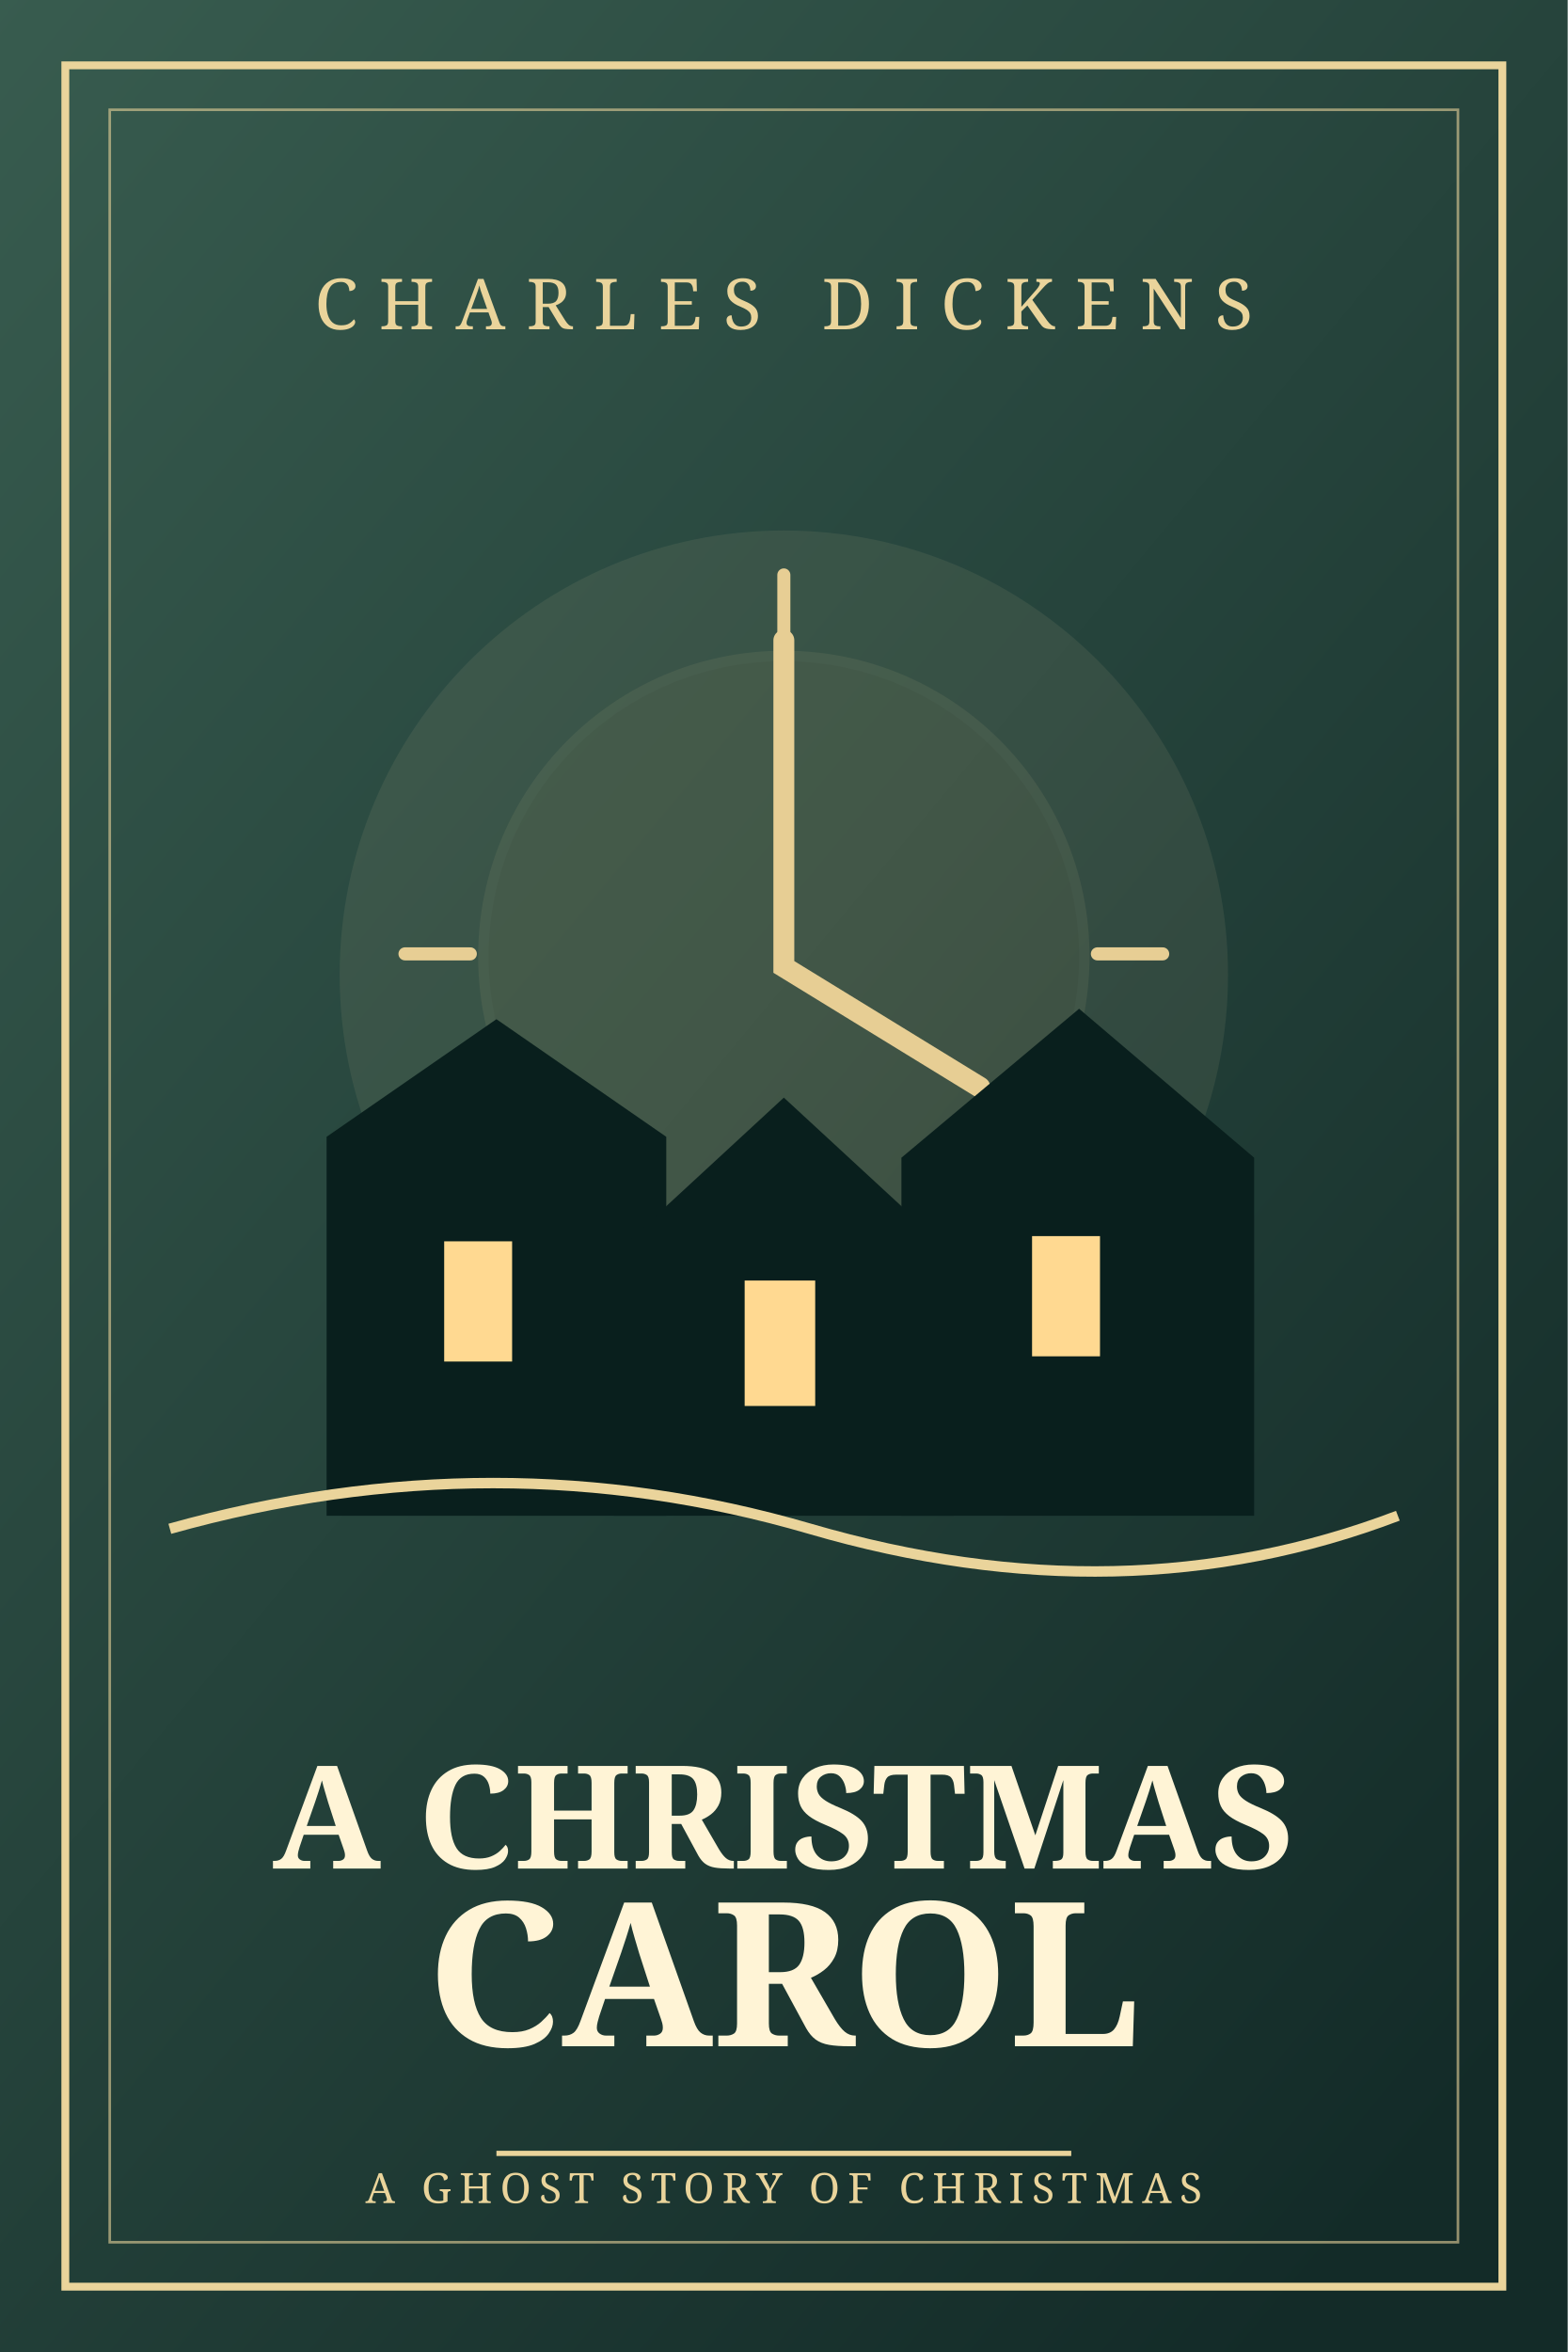
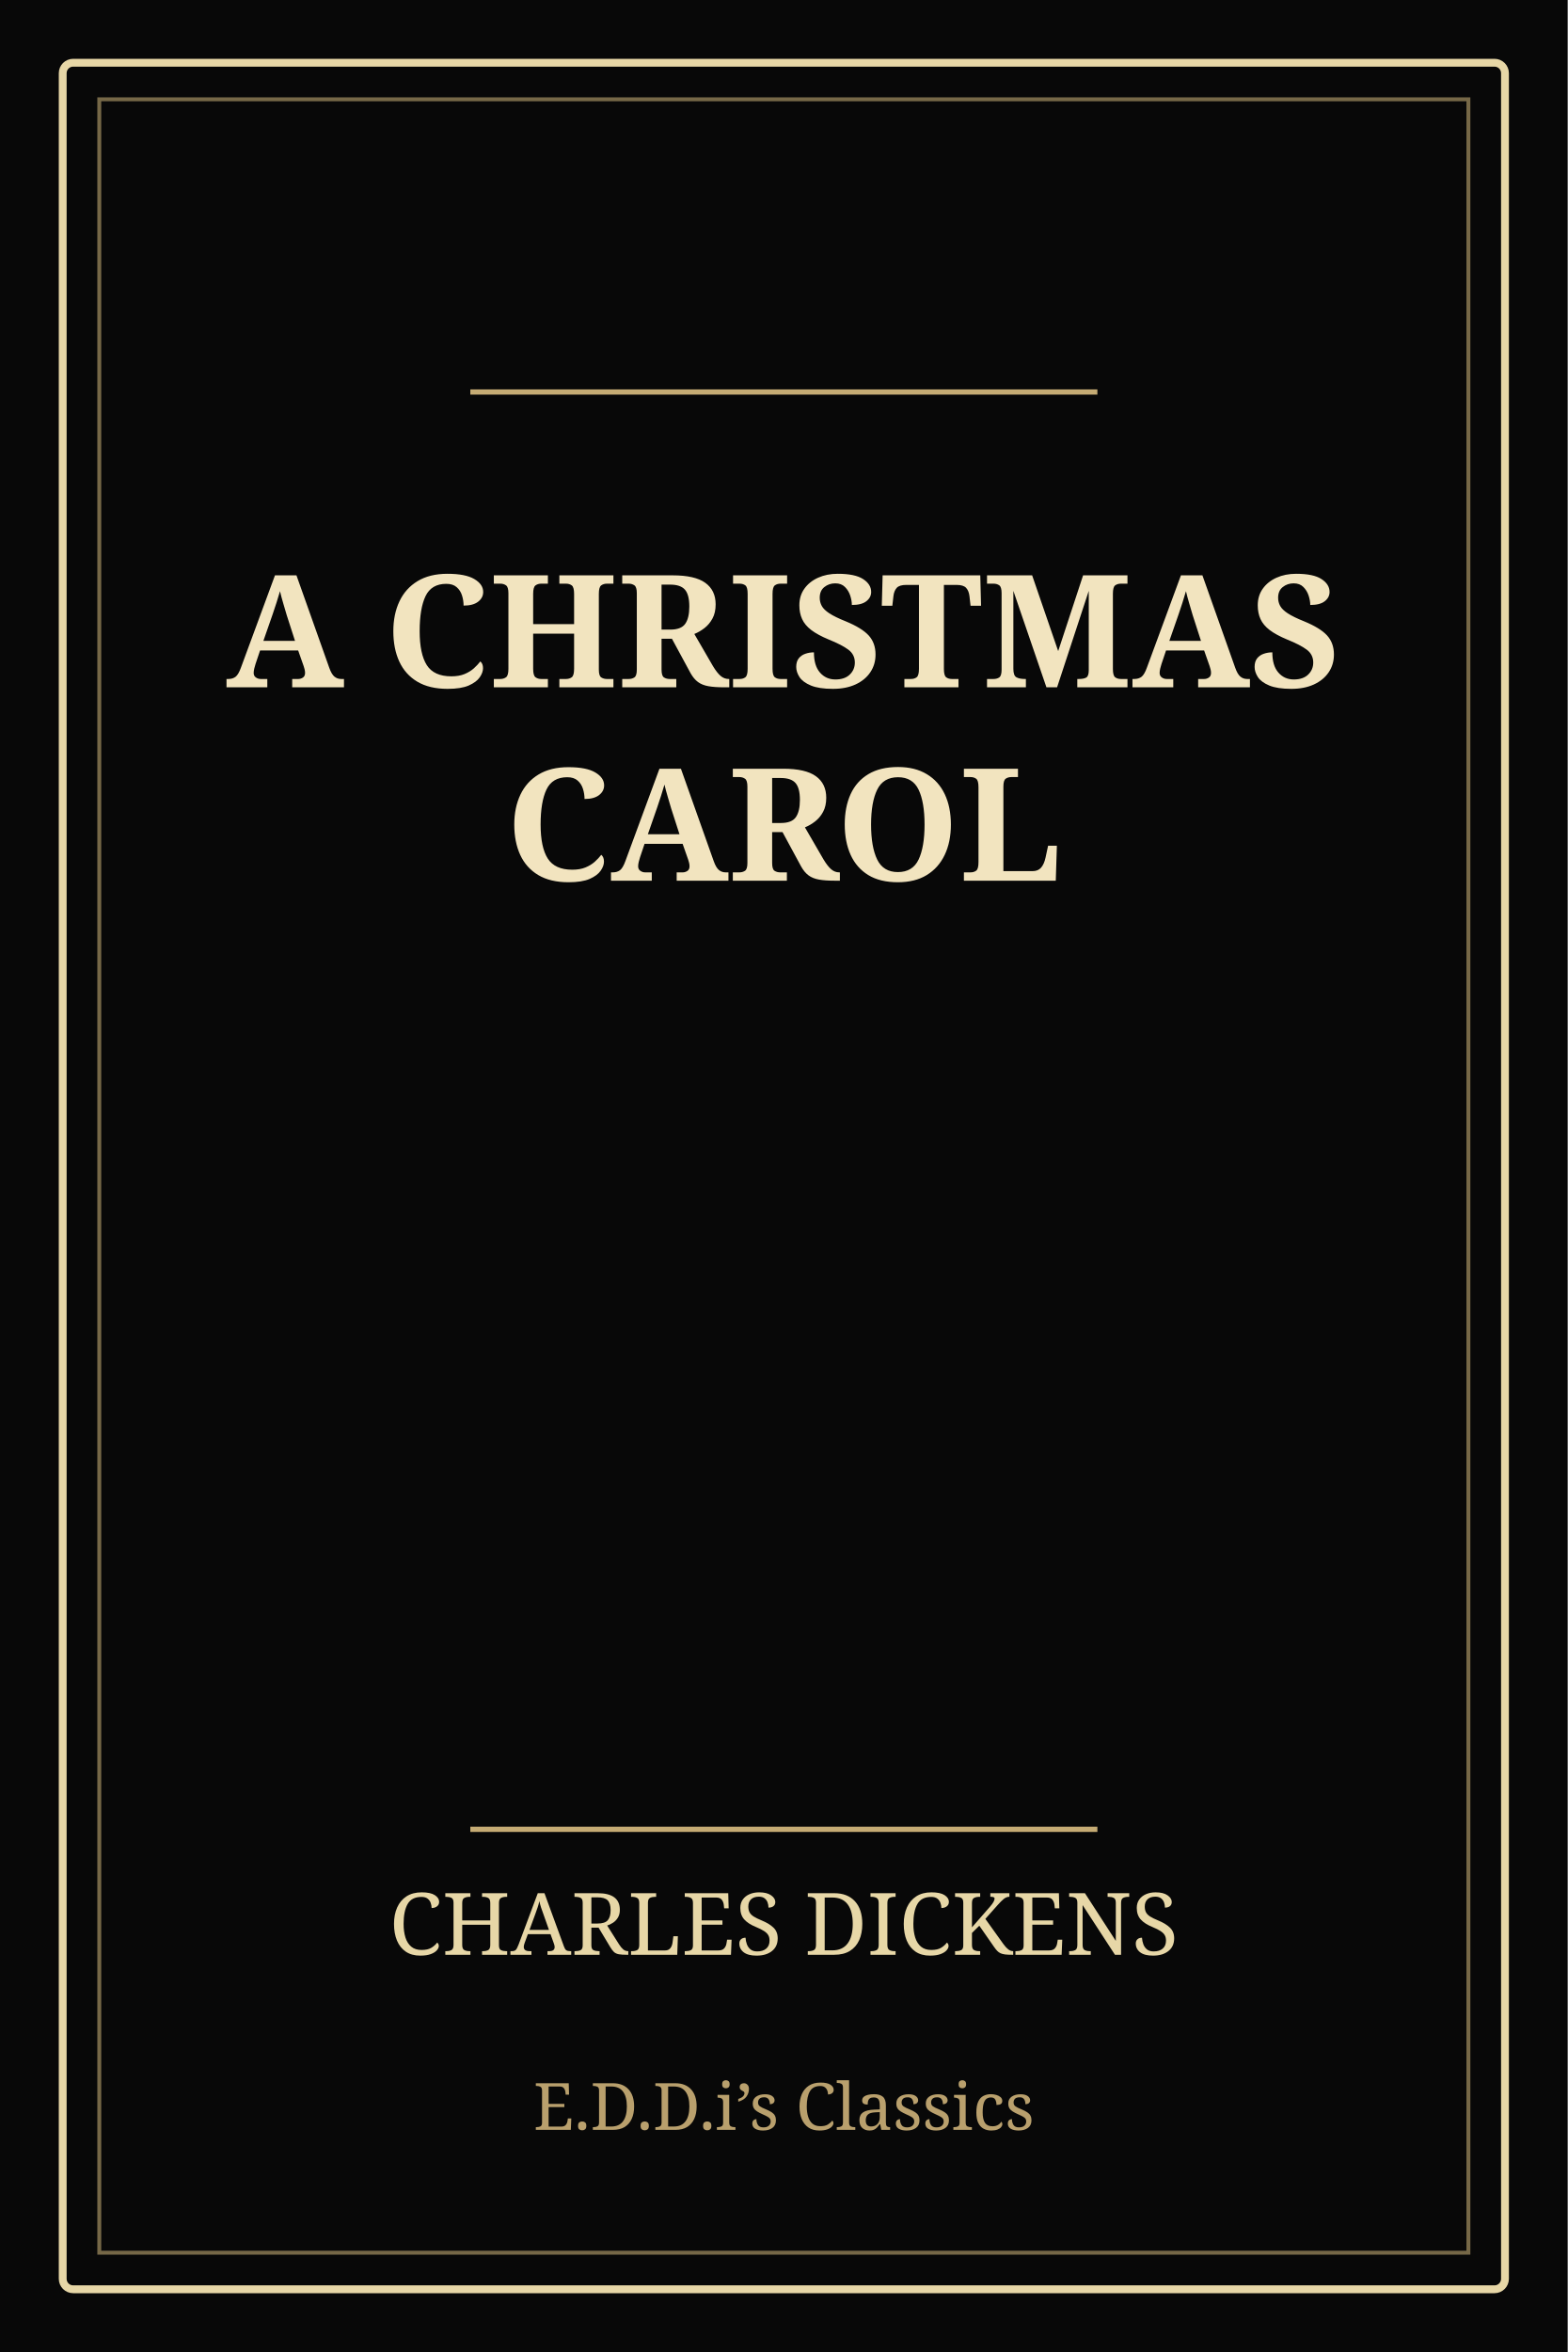
- <svg xmlns="http://www.w3.org/2000/svg" viewBox="0 0 600 900" role="img" aria-label="A Christmas Carol book cover">
-   <defs>
-     <linearGradient id="g" x1="0" y1="0" x2="0.8" y2="1">
-       <stop stop-color="#385c4f" />
-       <stop offset="1" stop-color="#132b28" />
-     </linearGradient>
-   </defs>
-   <rect width="600" height="900" fill="url(#g)" />
-   <rect x="25" y="25" width="550" height="850" fill="none" stroke="#ead49b" stroke-width="3" />
-   <rect x="42" y="42" width="516" height="816" fill="none" stroke="#ead49b" stroke-width="1" opacity=".6" />
-   <text x="300" y="126" text-anchor="middle" fill="#ead49b" font-size="27" letter-spacing="8" font-family="Georgia,serif">CHARLES DICKENS</text>
-   <circle cx="300" cy="373" r="170" fill="#d9c89f" opacity=".09" />
-   <circle cx="300" cy="366" r="115" stroke="#ead49b" stroke-width="4" fill="#c4a766" opacity=".08" />
-   <g stroke="#e7ce94" fill="none" stroke-linecap="round">
-     <path d="M300 245v125l75 46" stroke-width="8" />
-     <path d="M300 245v-25M300 510v-25M155 365h25M420 365h25" stroke-width="5" />
-   </g>
-   <g fill="#091f1d">
-     <path d="M125 580V435l65-45 65 45v145ZM345 580V443l68-57 67 57v137Z" />
-     <path d="M235 580V480l65-60 65 60v100Z" />
-   </g>
-   <g fill="#ffd991">
-     <rect x="170" y="475" width="26" height="46" />
-     <rect x="395" y="473" width="26" height="46" />
-     <rect x="285" y="490" width="27" height="48" />
-   </g>
-   <path d="M65 585Q190 550 310 585T535 580" stroke="#ead49b" fill="none" stroke-width="4" />
-   <text x="300" y="715" text-anchor="middle" fill="#fff4d6" font-weight="bold" font-family="Georgia,serif" font-size="55">A CHRISTMAS</text>
-   <text x="300" y="783" text-anchor="middle" fill="#fff4d6" font-weight="bold" font-family="Georgia,serif" font-size="77">CAROL</text>
-   <path d="M190 824h220" stroke="#ead49b" stroke-width="2" />
-   <text x="300" y="843" text-anchor="middle" fill="#ead49b" font-size="16" font-family="Georgia,serif" letter-spacing="3">A GHOST STORY OF CHRISTMAS</text>
+ <svg xmlns="http://www.w3.org/2000/svg" viewBox="0 0 600 900" role="img" aria-label="A Christmas Carol by Charles Dickens">
+   <rect width="600" height="900" fill="#080808" />
+   <rect x="24" y="24" width="552" height="852" rx="4" fill="none" stroke="#e7d7a7" stroke-width="3" />
+   <rect x="38" y="38" width="524" height="824" fill="none" stroke="#766847" stroke-width="1.5" />
+   <path d="M180 150h240M180 700h240" stroke="#c5ab74" stroke-width="2" />
+   <text x="300" y="263" font-family="Georgia,serif" font-size="60" font-weight="bold" text-anchor="middle" fill="#f2e4bf">A CHRISTMAS</text>
+   <text x="300" y="337" font-family="Georgia,serif" font-size="60" font-weight="bold" text-anchor="middle" fill="#f2e4bf">CAROL</text>
+   <text x="300" y="748" font-family="Georgia,serif" font-size="33" text-anchor="middle" fill="#e7d7a7">CHARLES DICKENS</text>
+   <text x="300" y="815" font-family="Georgia,serif" font-size="25" text-anchor="middle" fill="#b9a06d">E.D.D.i’s Classics</text>
</svg>
